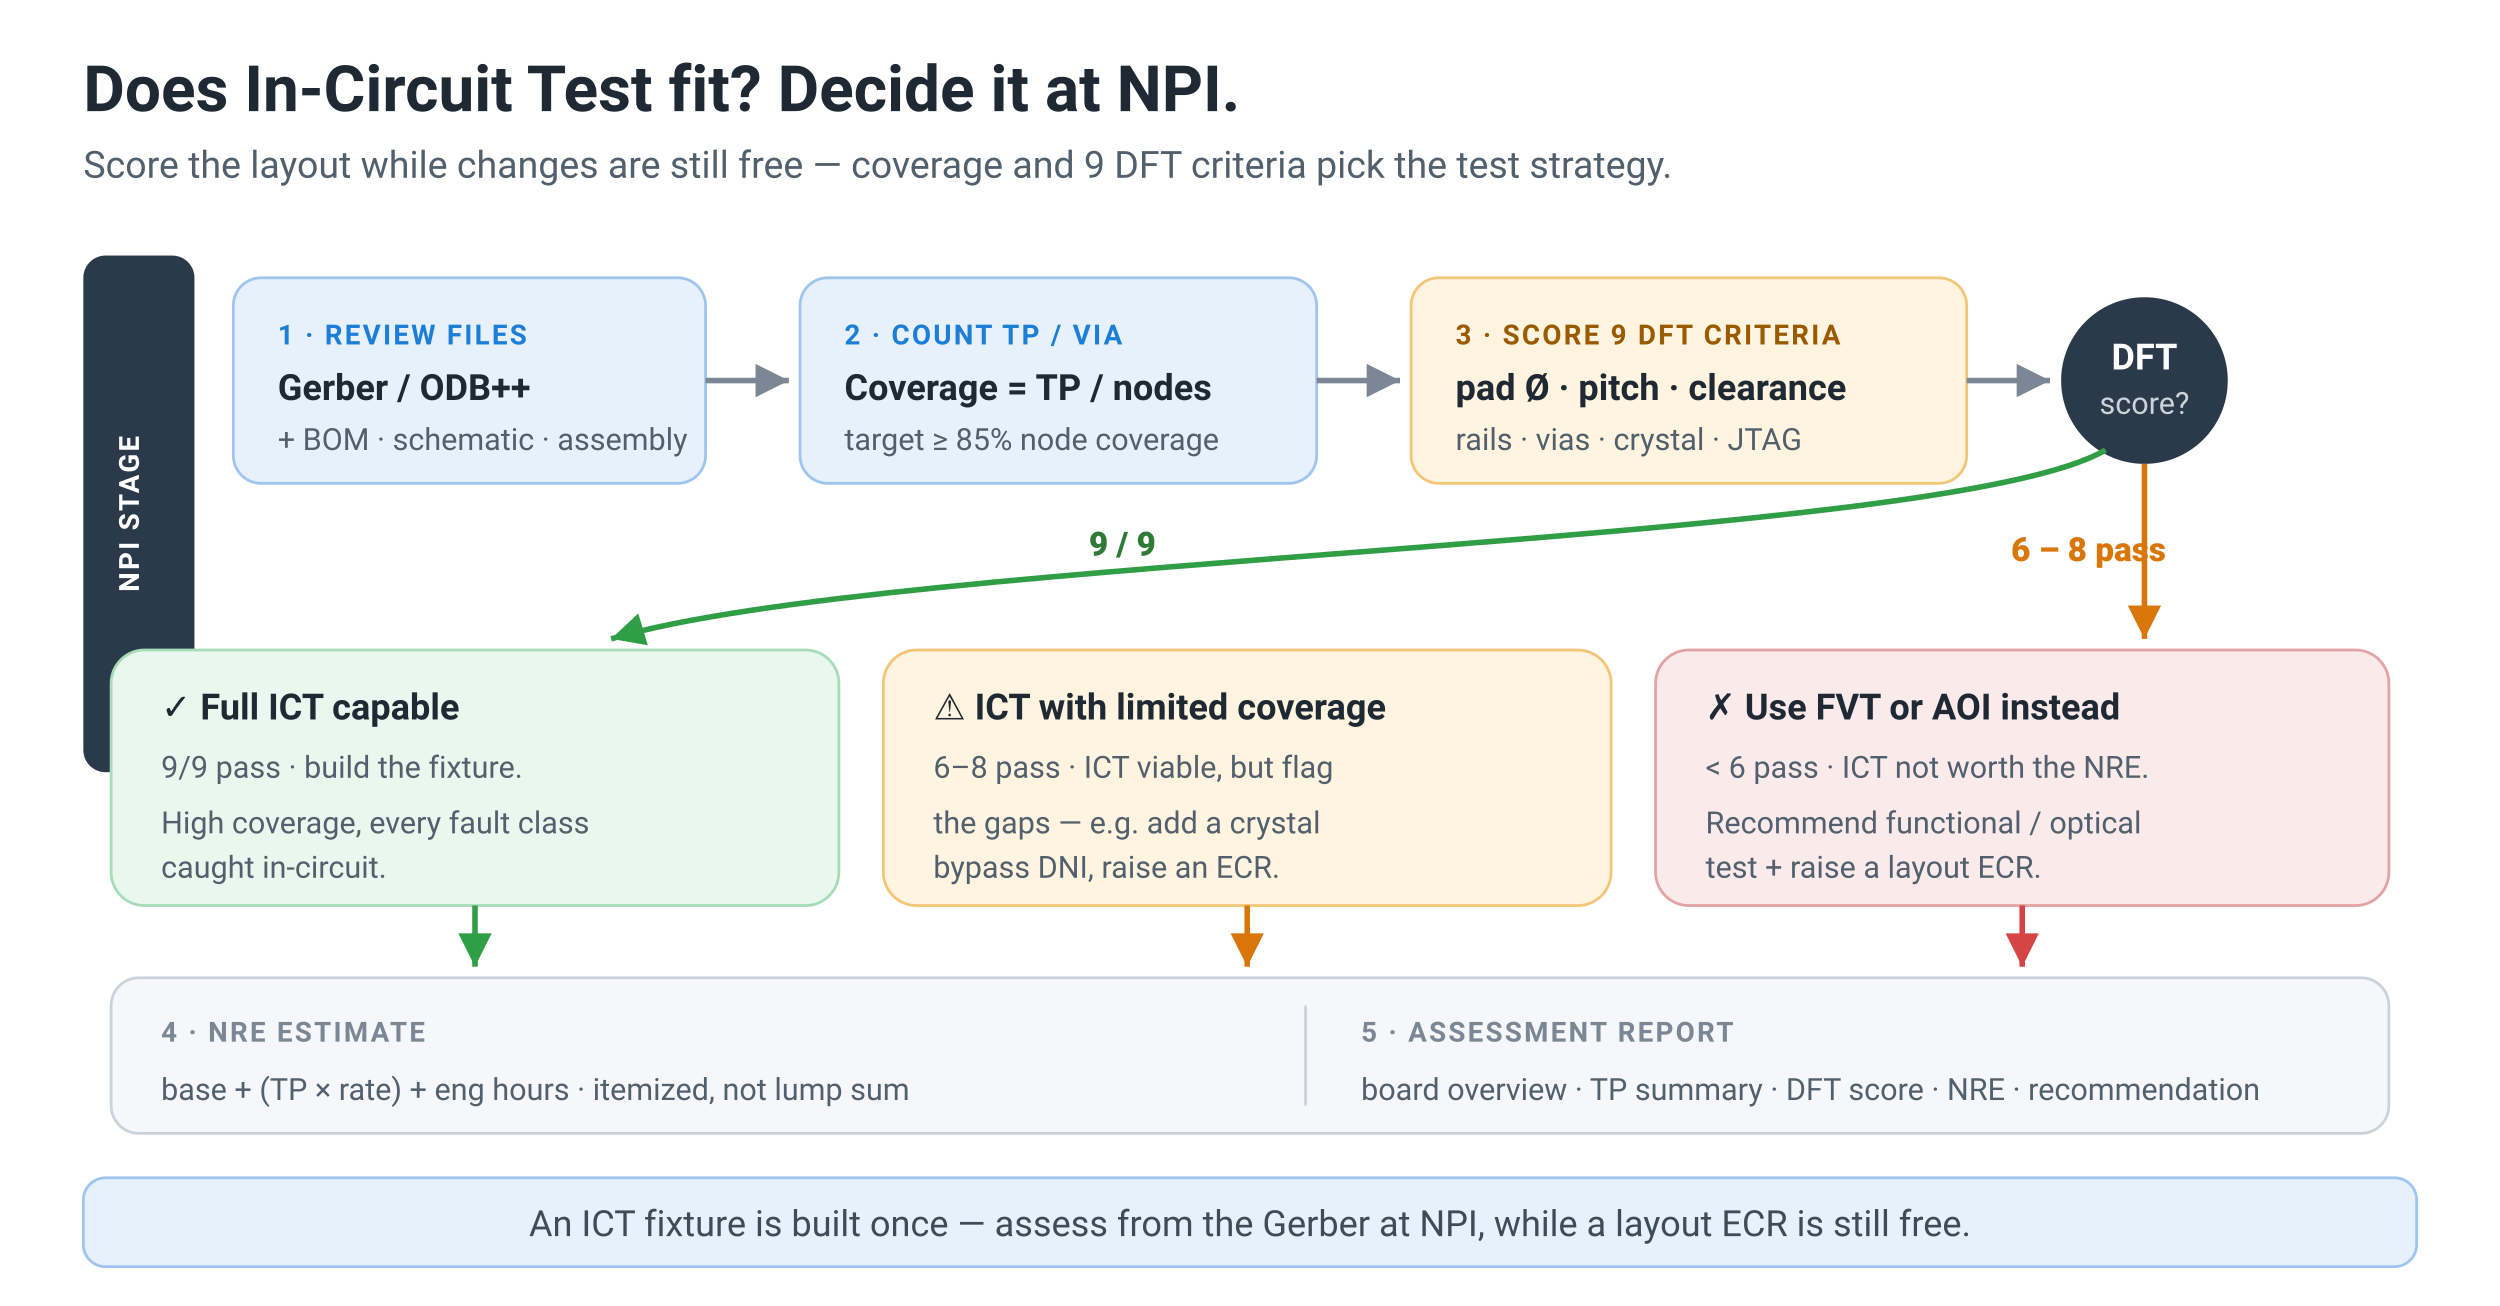
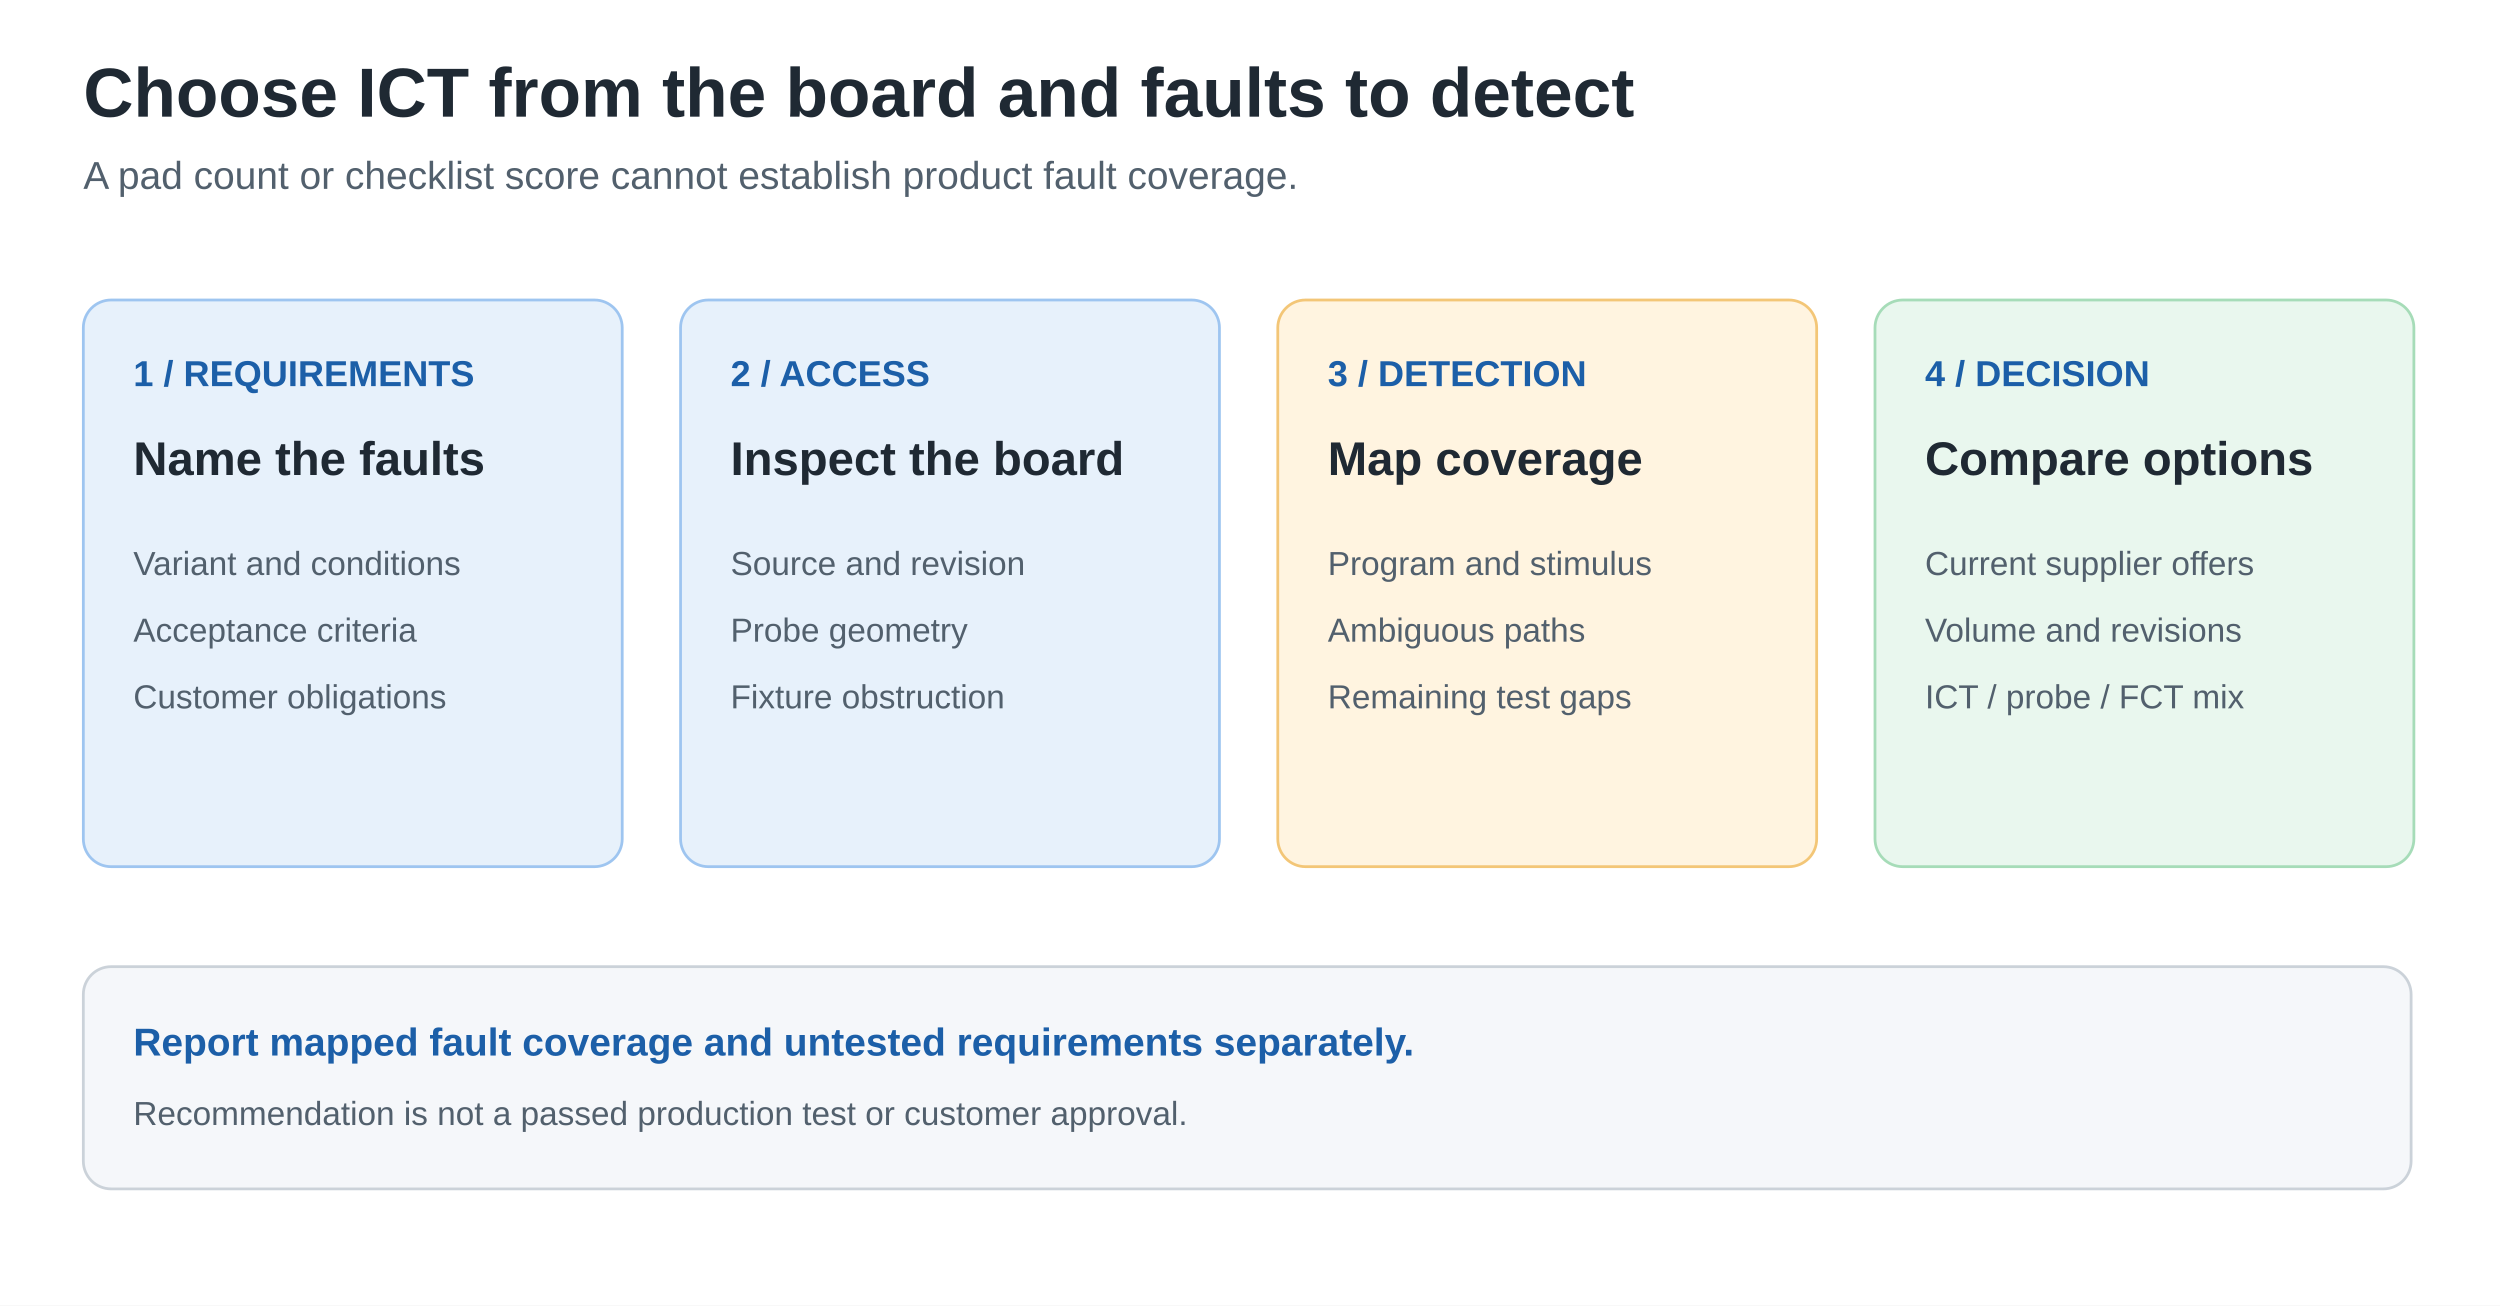
- <svg xmlns="http://www.w3.org/2000/svg" viewBox="0 0 900 470" width="900" height="470" role="img" aria-label="ICT assessment pipeline from NPI stage: review Gerber, count test points and coverage, score nine DFT criteria, then branch on the score to full ICT, limited ICT, or FVT/AOI instead">
-   <style>
-     text{font-family:'Segoe UI',Roboto,'Helvetica Neue',Arial,sans-serif}
-     .title{font-size:23px;font-weight:700;fill:#1f2933}
-     .sub{font-size:13.5px;fill:#52606d}
-     .wh{font-size:13px;font-weight:700;fill:#ffffff}
-     .whs{font-size:11px;fill:#cbd2d9}
-     .bx{font-size:13px;font-weight:700;fill:#1f2933}
-     .bxs{font-size:11px;fill:#52606d}
-     .lbl{font-size:10px;font-weight:700;letter-spacing:.8px}
-     .gate{font-size:12px;font-weight:800}
-     .foot{font-size:13px;fill:#3e4c59}
-   </style>
-   <rect width="900" height="470" fill="#ffffff" />
-   <text x="30" y="40" class="title">Does In-Circuit Test fit? Decide it at NPI.</text>
-   <text x="30" y="64" class="sub">Score the layout while changes are still free — coverage and 9 DFT criteria pick the test strategy.</text>
-   <defs>
-     <marker id="ga" markerWidth="9" markerHeight="9" refX="6" refY="3" orient="auto">
-       <path d="M0,0 L6,3 L0,6 z" fill="#7b8794" />
-     </marker>
-     <marker id="gg" markerWidth="9" markerHeight="9" refX="6" refY="3" orient="auto">
-       <path d="M0,0 L6,3 L0,6 z" fill="#2f9e44" />
-     </marker>
-     <marker id="go" markerWidth="9" markerHeight="9" refX="6" refY="3" orient="auto">
-       <path d="M0,0 L6,3 L0,6 z" fill="#d9760a" />
-     </marker>
-     <marker id="gr" markerWidth="9" markerHeight="9" refX="6" refY="3" orient="auto">
-       <path d="M0,0 L6,3 L0,6 z" fill="#d64545" />
-     </marker>
-   </defs>
-   <rect x="30" y="92" width="40" height="186" rx="8" fill="#2b3a4a" />
-   <text x="50" y="185" transform="rotate(-90 50 185)" text-anchor="middle" class="lbl" fill="#ffffff">NPI STAGE</text>
-   <rect x="84" y="100" width="170" height="74" rx="10" fill="#e7f1fb" stroke="#9ec5f0" />
-   <text x="100" y="124" class="lbl" fill="#1c7ed6">1 · REVIEW FILES</text>
-   <text x="100" y="144" class="bx" fill="#1c5fa8">Gerber / ODB++</text>
-   <text x="100" y="162" class="bxs">+ BOM · schematic · assembly</text>
-   <path d="M254 137 L284 137" fill="none" stroke="#7b8794" stroke-width="2" marker-end="url(#ga)" />
-   <rect x="288" y="100" width="186" height="74" rx="10" fill="#e7f1fb" stroke="#9ec5f0" />
-   <text x="304" y="124" class="lbl" fill="#1c7ed6">2 · COUNT TP / VIA</text>
-   <text x="304" y="144" class="bx" fill="#1c5fa8">Coverage = TP / nodes</text>
-   <text x="304" y="162" class="bxs">target ≥ 85% node coverage</text>
-   <path d="M474 137 L504 137" fill="none" stroke="#7b8794" stroke-width="2" marker-end="url(#ga)" />
-   <rect x="508" y="100" width="200" height="74" rx="10" fill="#fff4e0" stroke="#f3c677" />
-   <text x="524" y="124" class="lbl" fill="#9a5b00">3 · SCORE 9 DFT CRITERIA</text>
-   <text x="524" y="144" class="bx" fill="#9a5b00">pad Ø · pitch · clearance</text>
-   <text x="524" y="162" class="bxs">rails · vias · crystal · JTAG</text>
-   <path d="M708 137 L738 137" fill="none" stroke="#7b8794" stroke-width="2" marker-end="url(#ga)" />
-   <circle cx="772" cy="137" r="30" fill="#2b3a4a" />
-   <text x="772" y="133" text-anchor="middle" class="wh">DFT</text>
-   <text x="772" y="149" text-anchor="middle" class="whs">score?</text>
-   <path d="M758 162 C700 196, 320 200, 220 230" fill="none" stroke="#2f9e44" stroke-width="2" marker-end="url(#gg)" />
-   <text x="392" y="200" class="gate" fill="#2f7a37">9 / 9</text>
-   <path d="M772 167 L772 230" fill="none" stroke="#d9760a" stroke-width="2" marker-end="url(#go)" />
-   <text x="724" y="202" class="gate" fill="#d9760a">6 – 8 pass</text>
-   <path d="M772 167 C610 200, 360 200, 270 230" fill="none" stroke="#d64545" stroke-width="2" marker-end="url(#gr)" opacity="0" />
-   <rect x="40" y="234" width="262" height="92" rx="12" fill="#e9f7ee" stroke="#a6dcb8" />
-   <text x="58" y="259" class="bx" fill="#2f7a37">✓ Full ICT capable</text>
-   <text x="58" y="280" class="bxs">9/9 pass · build the fixture.</text>
-   <text x="58" y="300" class="bxs">High coverage, every fault class</text>
-   <text x="58" y="316" class="bxs">caught in-circuit.</text>
-   <rect x="318" y="234" width="262" height="92" rx="12" fill="#fff4e0" stroke="#f3c677" />
-   <text x="336" y="259" class="bx" fill="#9a5b00">⚠ ICT with limited coverage</text>
-   <text x="336" y="280" class="bxs">6–8 pass · ICT viable, but flag</text>
-   <text x="336" y="300" class="bxs">the gaps — e.g. add a crystal</text>
-   <text x="336" y="316" class="bxs">bypass DNI, raise an ECR.</text>
-   <rect x="596" y="234" width="264" height="92" rx="12" fill="#fbeaea" stroke="#e3a3a3" />
-   <text x="614" y="259" class="bx" fill="#b02a2a">✗ Use FVT or AOI instead</text>
-   <text x="614" y="280" class="bxs">&lt; 6 pass · ICT not worth the NRE.</text>
-   <text x="614" y="300" class="bxs">Recommend functional / optical</text>
-   <text x="614" y="316" class="bxs">test + raise a layout ECR.</text>
-   <path d="M171 326 L171 348" fill="none" stroke="#2f9e44" stroke-width="2" marker-end="url(#gg)" />
-   <path d="M449 326 L449 348" fill="none" stroke="#d9760a" stroke-width="2" marker-end="url(#go)" />
-   <path d="M728 326 L728 348" fill="none" stroke="#d64545" stroke-width="2" marker-end="url(#gr)" />
-   <rect x="40" y="352" width="820" height="56" rx="10" fill="#f5f7fa" stroke="#cbd2d9" />
-   <text x="58" y="375" class="lbl" fill="#7b8794">4 · NRE ESTIMATE</text>
-   <text x="58" y="396" class="bxs">base + (TP × rate) + eng hours · itemized, not lump sum</text>
-   <line x1="470" y1="362" x2="470" y2="398" stroke="#cbd2d9" stroke-width="1" />
-   <text x="490" y="375" class="lbl" fill="#7b8794">5 · ASSESSMENT REPORT</text>
-   <text x="490" y="396" class="bxs">board overview · TP summary · DFT score · NRE · recommendation</text>
-   <rect x="30" y="424" width="840" height="32" rx="8" fill="#e7f1fb" stroke="#9ec5f0" />
-   <text x="450" y="445" text-anchor="middle" class="foot">An ICT fixture is built once — assess from the Gerber at NPI, while a layout ECR is still free.</text>
+ <svg xmlns="http://www.w3.org/2000/svg" viewBox="0 0 900 470" role="img" aria-label="ICT assessment flow from requirements and board access to detectable faults, current cost comparison and scoped recommendation">
+   <style>text{font-family:Segoe UI,Arial,sans-serif;fill:#1f2933}.title{font-size:25px;font-weight:700}.sub{font-size:14px;fill:#52606d}.head{font-size:17px;font-weight:700}.body{font-size:12px;fill:#52606d}.step{font-size:13px;font-weight:700;fill:#1c5fa8}.foot{font-size:14px;font-weight:700;fill:#1c5fa8}</style>
+   <rect width="900" height="470" fill="#fff" />
+   <text x="30" y="42" class="title">Choose ICT from the board and faults to detect</text>
+   <text x="30" y="68" class="sub">A pad count or checklist score cannot establish product fault coverage.</text>
+   <rect x="30" y="108" width="194" height="204" rx="10" fill="#e7f1fb" stroke="#9ec5f0" />
+   <text x="48" y="139" class="step">1 / REQUIREMENTS</text>
+   <text x="48" y="171" class="head">Name the faults</text>
+   <text x="48" y="207" class="body">Variant and conditions</text>
+   <text x="48" y="231" class="body">Acceptance criteria</text>
+   <text x="48" y="255" class="body">Customer obligations</text>
+   <rect x="245" y="108" width="194" height="204" rx="10" fill="#e7f1fb" stroke="#9ec5f0" />
+   <text x="263" y="139" class="step">2 / ACCESS</text>
+   <text x="263" y="171" class="head">Inspect the board</text>
+   <text x="263" y="207" class="body">Source and revision</text>
+   <text x="263" y="231" class="body">Probe geometry</text>
+   <text x="263" y="255" class="body">Fixture obstruction</text>
+   <rect x="460" y="108" width="194" height="204" rx="10" fill="#fff4e0" stroke="#f3c677" />
+   <text x="478" y="139" class="step">3 / DETECTION</text>
+   <text x="478" y="171" class="head">Map coverage</text>
+   <text x="478" y="207" class="body">Program and stimulus</text>
+   <text x="478" y="231" class="body">Ambiguous paths</text>
+   <text x="478" y="255" class="body">Remaining test gaps</text>
+   <rect x="675" y="108" width="194" height="204" rx="10" fill="#e9f7ee" stroke="#a6dcb8" />
+   <text x="693" y="139" class="step">4 / DECISION</text>
+   <text x="693" y="171" class="head">Compare options</text>
+   <text x="693" y="207" class="body">Current supplier offers</text>
+   <text x="693" y="231" class="body">Volume and revisions</text>
+   <text x="693" y="255" class="body">ICT / probe / FCT mix</text>
+   <rect x="30" y="348" width="838" height="80" rx="10" fill="#f5f7fa" stroke="#cbd2d9" />
+   <text x="48" y="380" class="foot">Report mapped fault coverage and untested requirements separately.</text>
+   <text x="48" y="405" class="body">Recommendation is not a passed production test or customer approval.</text>
</svg>
